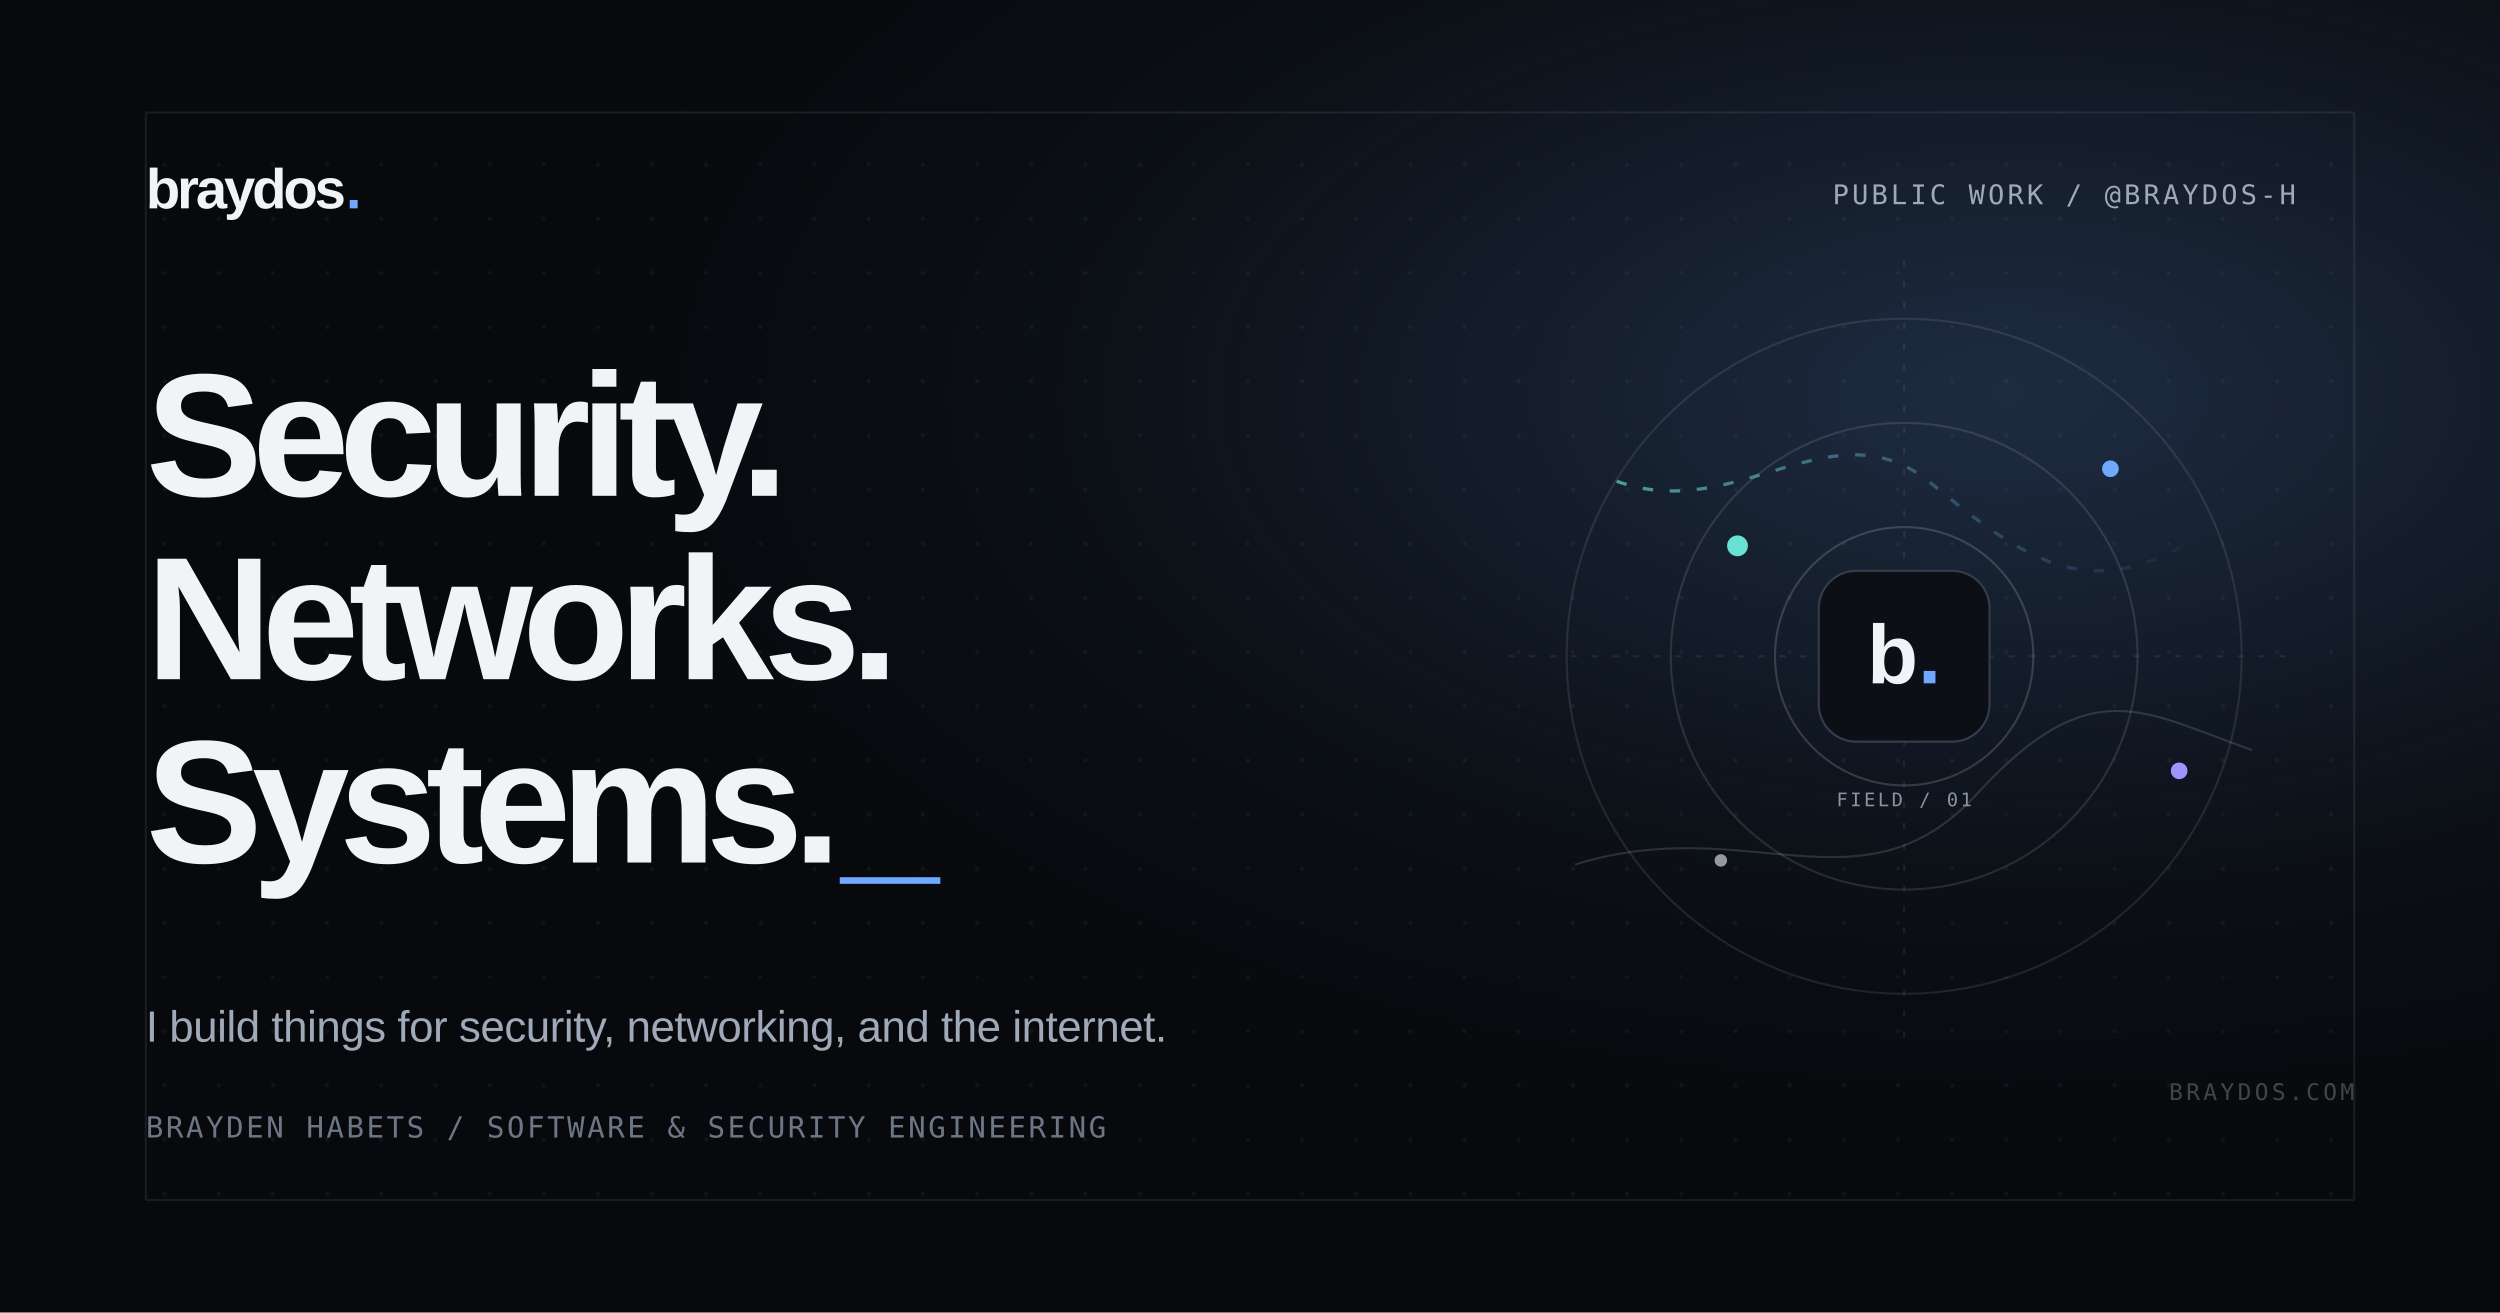
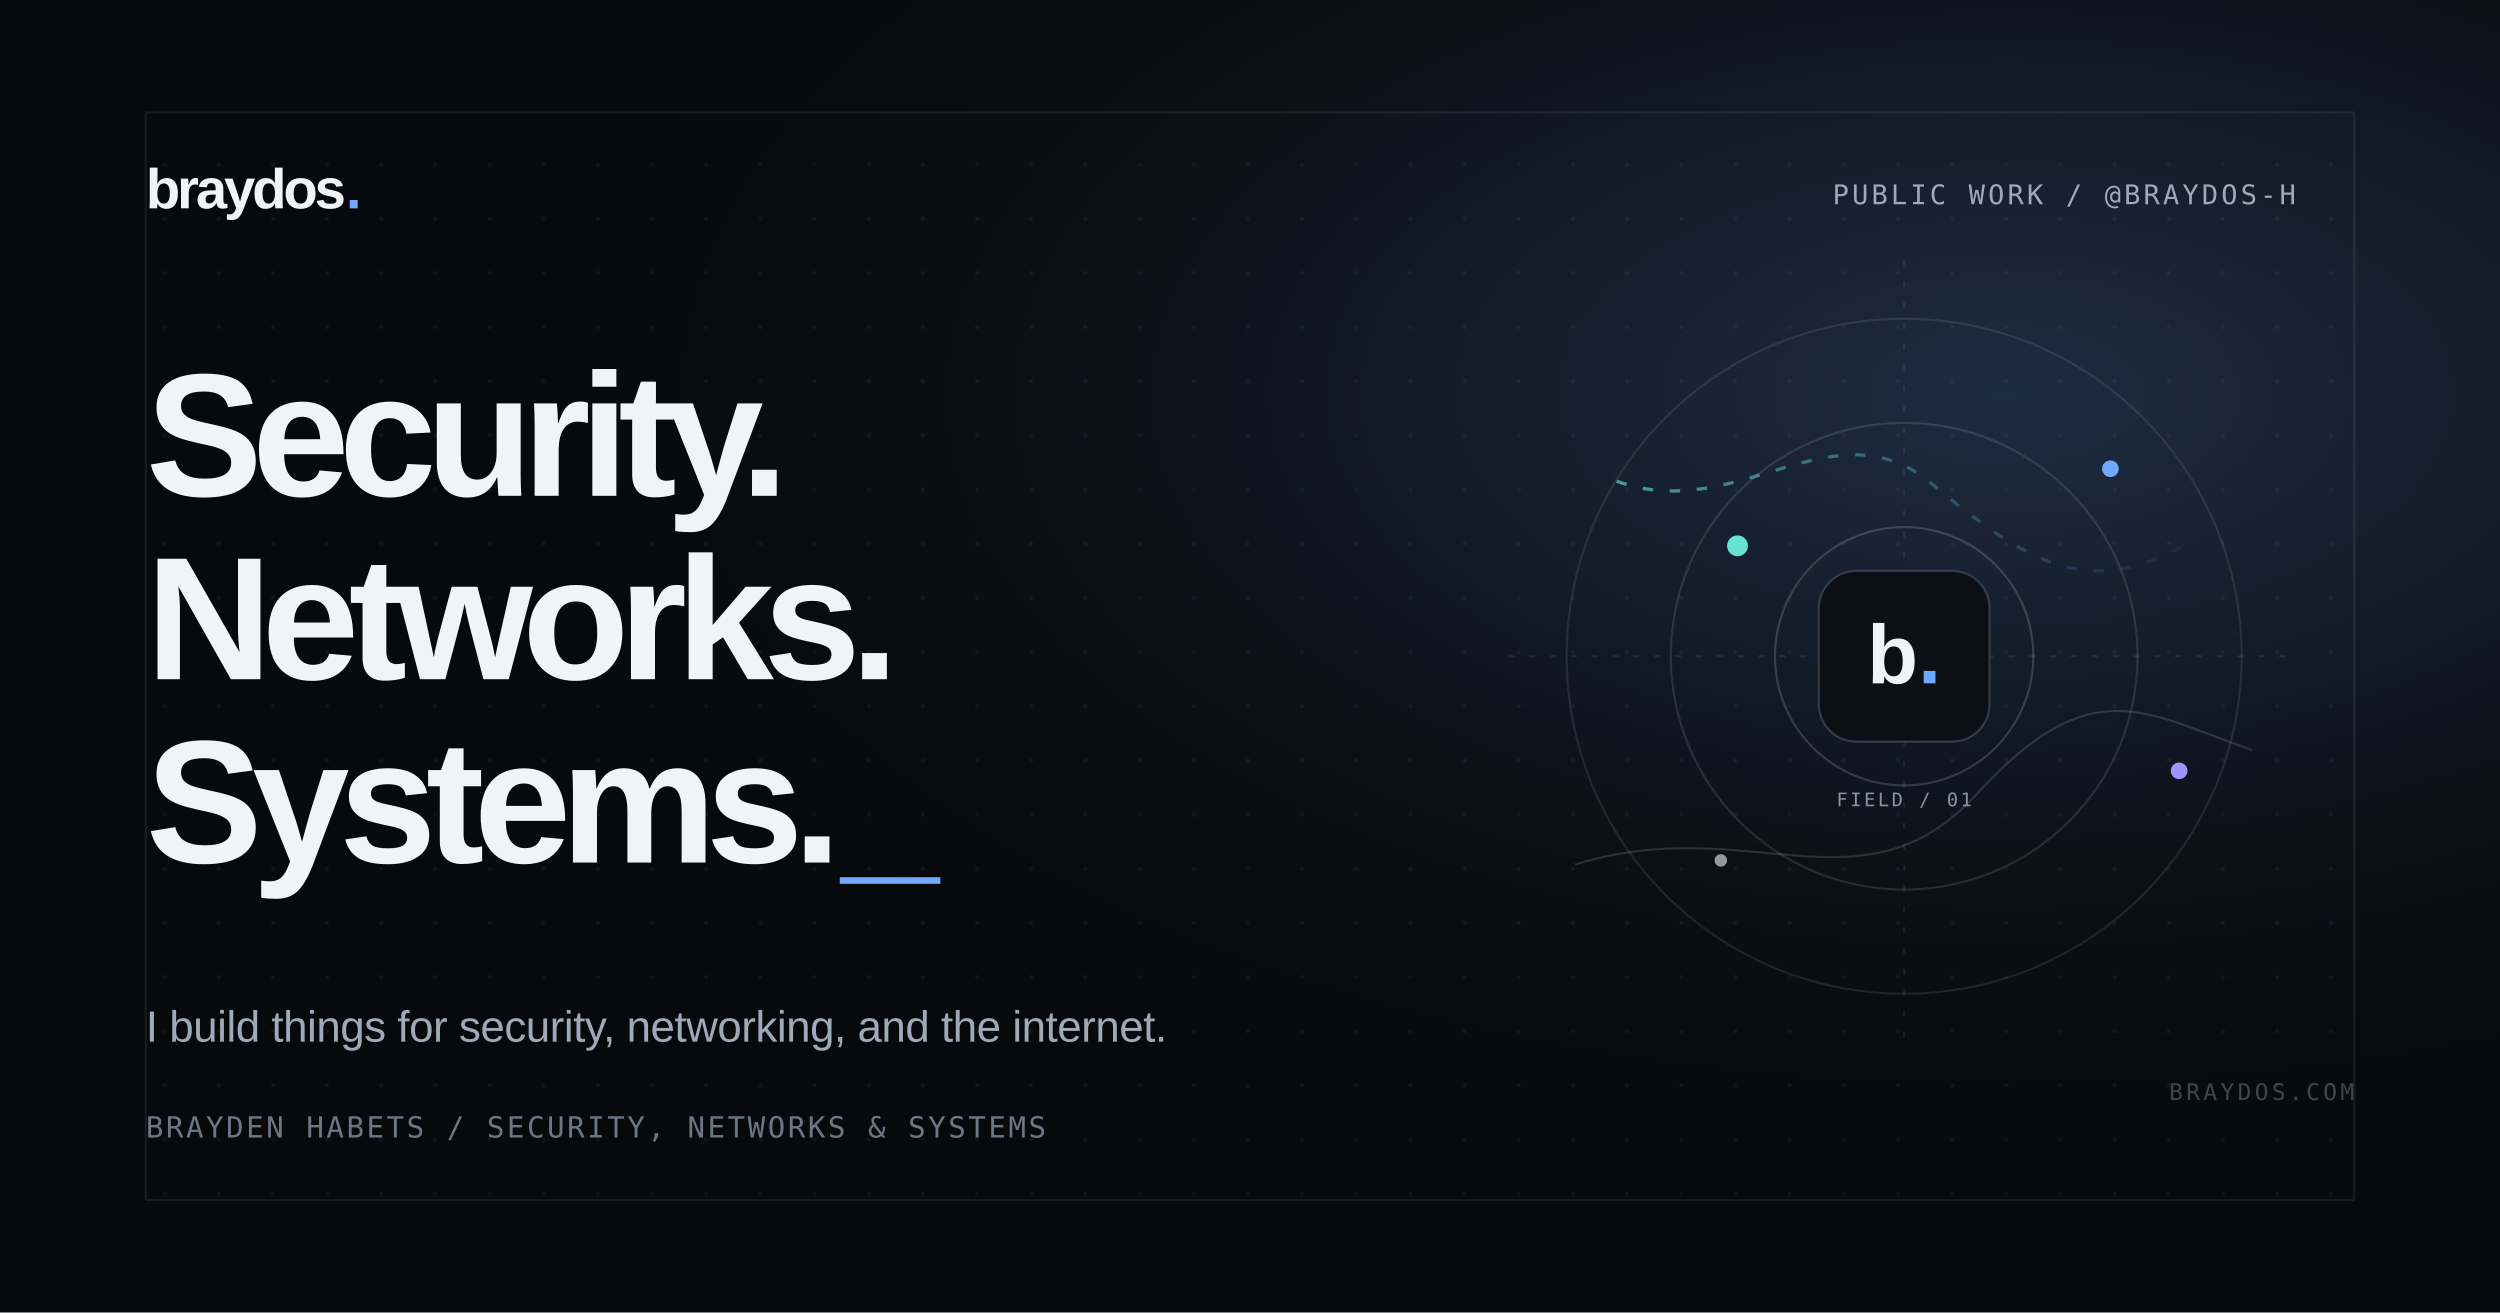
<svg xmlns="http://www.w3.org/2000/svg" width="1200" height="630" viewBox="0 0 1200 630">
  <defs>
    <radialGradient id="glow" cx="80%" cy="30%" r="65%">
      <stop offset="0" stop-color="#6FA8FF" stop-opacity=".22" />
      <stop offset=".55" stop-color="#6FA8FF" stop-opacity=".05" />
      <stop offset="1" stop-color="#07090C" stop-opacity="0" />
    </radialGradient>
    <linearGradient id="line" x1="0" y1="0" x2="1" y2="0">
      <stop stop-color="#68E2D3" stop-opacity=".65" />
      <stop offset="1" stop-color="#6FA8FF" stop-opacity=".05" />
    </linearGradient>
    <pattern id="dots" width="26" height="26" patternUnits="userSpaceOnUse">
      <circle cx="1" cy="1" r="1" fill="#8EA9D4" fill-opacity=".13" />
    </pattern>
    <clipPath id="frame">
      <rect width="1200" height="630" rx="0" />
    </clipPath>
  </defs>
  <rect width="1200" height="630" fill="#07090C" />
  <g clip-path="url(#frame)">
    <rect width="1200" height="630" fill="url(#glow)" />
    <rect x="70" y="54" width="1060" height="522" fill="url(#dots)" opacity=".5" />
    <path d="M70 54v522m1060-522v522M70 54h1060M70 576h1060" stroke="#F1F4F7" stroke-opacity=".08" />
    <g font-family="Segoe UI, Arial, sans-serif">
      <text x="70" y="100" fill="#F1F4F7" font-size="27" font-weight="700" letter-spacing="-1.5">braydos<tspan fill="#6FA8FF">.</tspan>
      </text>
      <text x="1102" y="98" fill="#A0A9B8" font-size="13" font-family="Consolas, monospace" text-anchor="end" letter-spacing="1.5">PUBLIC WORK / @BRAYDOS-H</text>
      <text x="70" y="238" fill="#F1F4F7" font-size="84" font-weight="650" letter-spacing="-5">Security.</text>
      <text x="70" y="326" fill="#F1F4F7" font-size="84" font-weight="650" letter-spacing="-5">Networks.</text>
      <text x="70" y="414" fill="#F1F4F7" font-size="84" font-weight="650" letter-spacing="-5">Systems.<tspan fill="#6FA8FF">_</tspan>
      </text>
      <text x="70" y="500" fill="#A0A9B8" font-size="21" letter-spacing="-.2">I build things for security, networking, and the internet.</text>
-       <text x="70" y="546" fill="#6D7685" font-size="14" font-family="Consolas, monospace" letter-spacing="1.2">BRAYDEN HABETS / SOFTWARE &amp; SECURITY ENGINEERING</text>
+       <text x="70" y="546" fill="#6D7685" font-size="14" font-family="Consolas, monospace" letter-spacing="1.2">BRAYDEN HABETS / SECURITY, NETWORKS &amp; SYSTEMS</text>
    </g>
    <g transform="translate(914 315)" fill="none">
      <circle r="162" stroke="#F1F4F7" stroke-opacity=".1" />
      <circle r="112" stroke="#F1F4F7" stroke-opacity=".12" />
      <circle r="62" stroke="#F1F4F7" stroke-opacity=".17" />
      <path d="M-190 0H190M0-190V190" stroke="#F1F4F7" stroke-opacity=".08" stroke-dasharray="3 7" />
      <path d="M-138 -84C-80 -63 -34 -122 13 -83S88 -28 134 -53" stroke="url(#line)" stroke-width="1.6" stroke-dasharray="5 8" />
      <path d="M-158 100C-75 74 -20 126 35 66S115 27 167 45" stroke="#F1F4F7" stroke-opacity=".14" />
      <circle cx="-80" cy="-53" r="5" fill="#68E2D3" />
      <circle cx="99" cy="-90" r="4" fill="#6FA8FF" />
      <circle cx="132" cy="55" r="4" fill="#A192FF" />
      <circle cx="-88" cy="98" r="3" fill="#F1F4F7" fill-opacity=".6" />
      <rect x="-41" y="-41" width="82" height="82" rx="18" fill="#0C1016" stroke="#343D4C" />
      <text x="0" y="13" text-anchor="middle" font-family="Segoe UI, Arial, sans-serif" font-size="40" font-weight="650" fill="#F1F4F7" letter-spacing="-2">b<tspan fill="#6FA8FF">.</tspan>
      </text>
      <text x="0" y="72" text-anchor="middle" font-family="Consolas, monospace" font-size="9" fill="#8893A5" letter-spacing="1.2">FIELD / 01</text>
    </g>
    <text x="1130" y="528" fill="#F1F4F7" fill-opacity=".25" font-family="Consolas, monospace" font-size="11" text-anchor="end" letter-spacing="1.6">BRAYDOS.COM</text>
  </g>
</svg>
